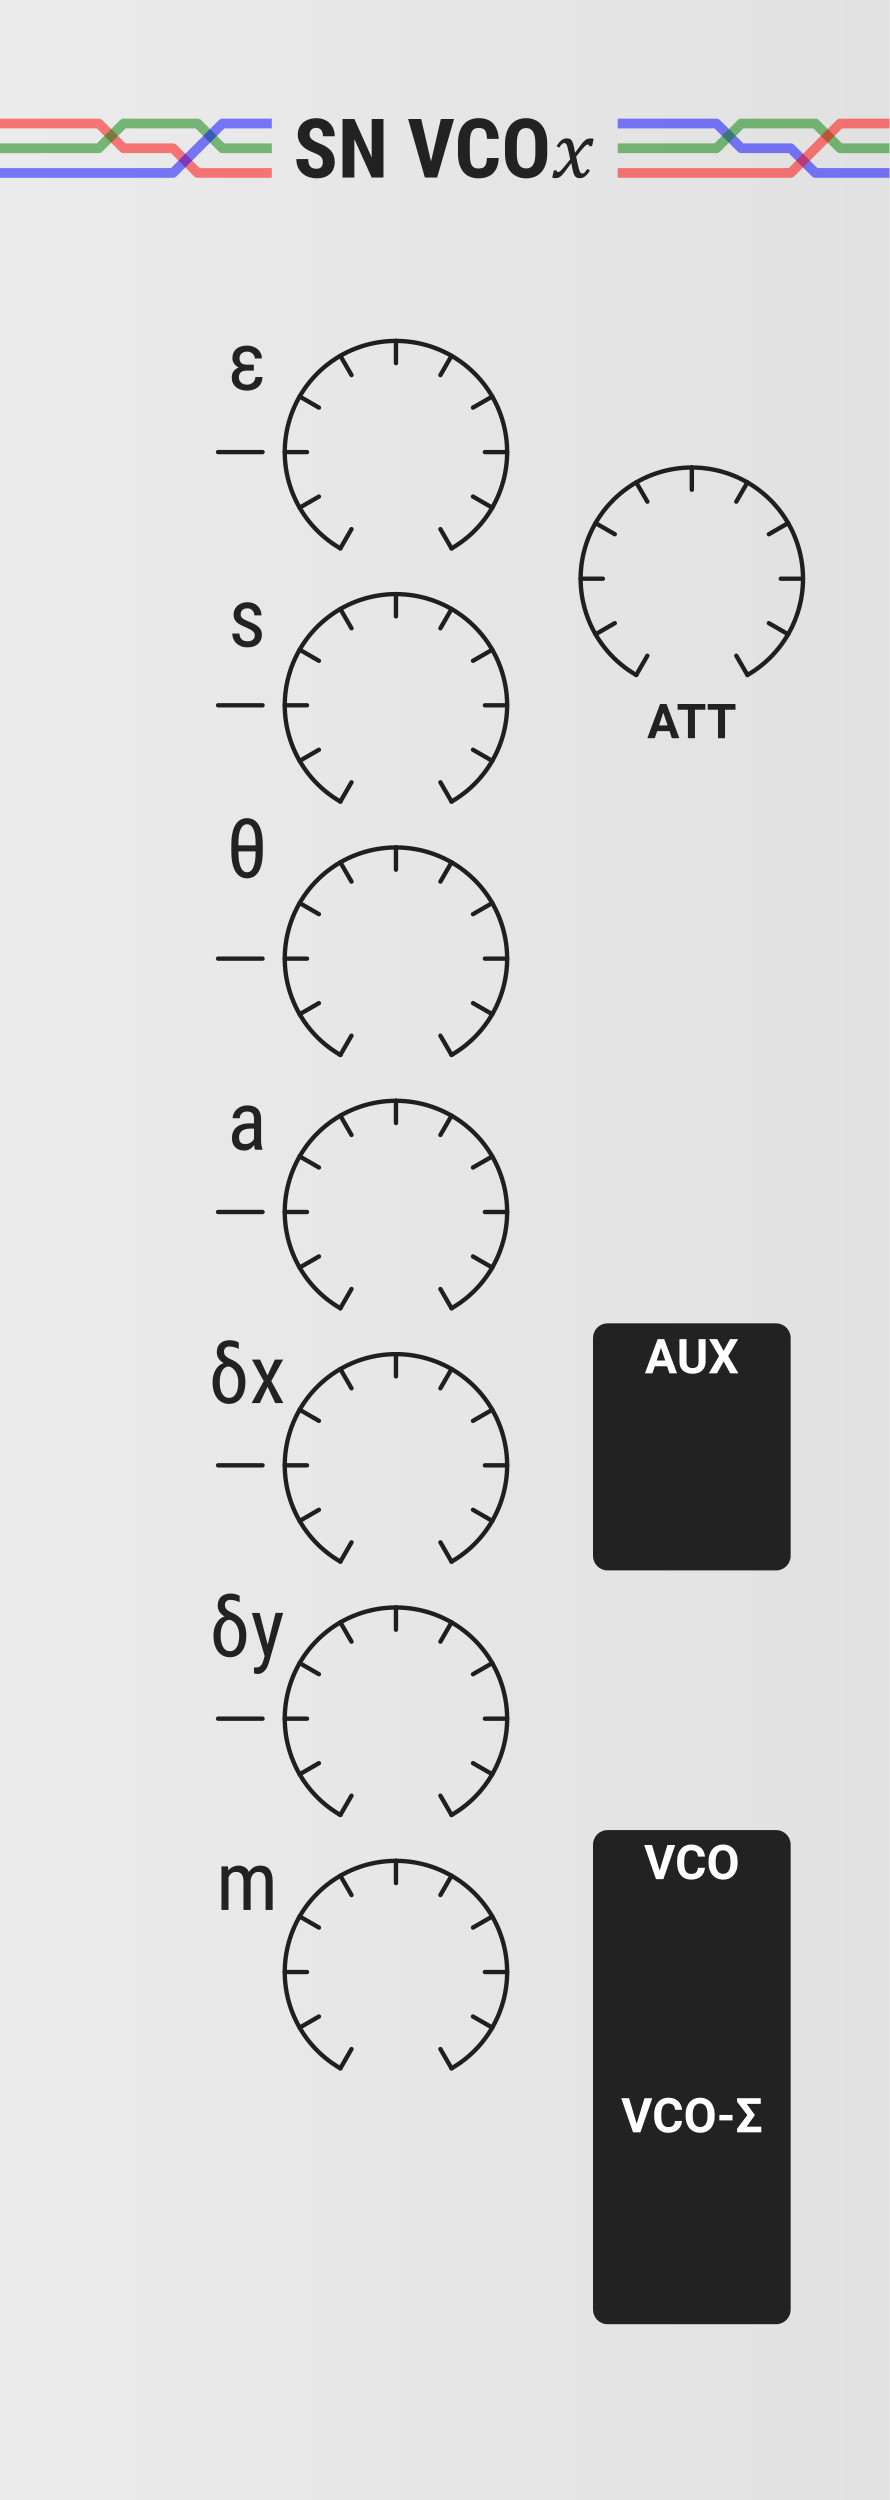
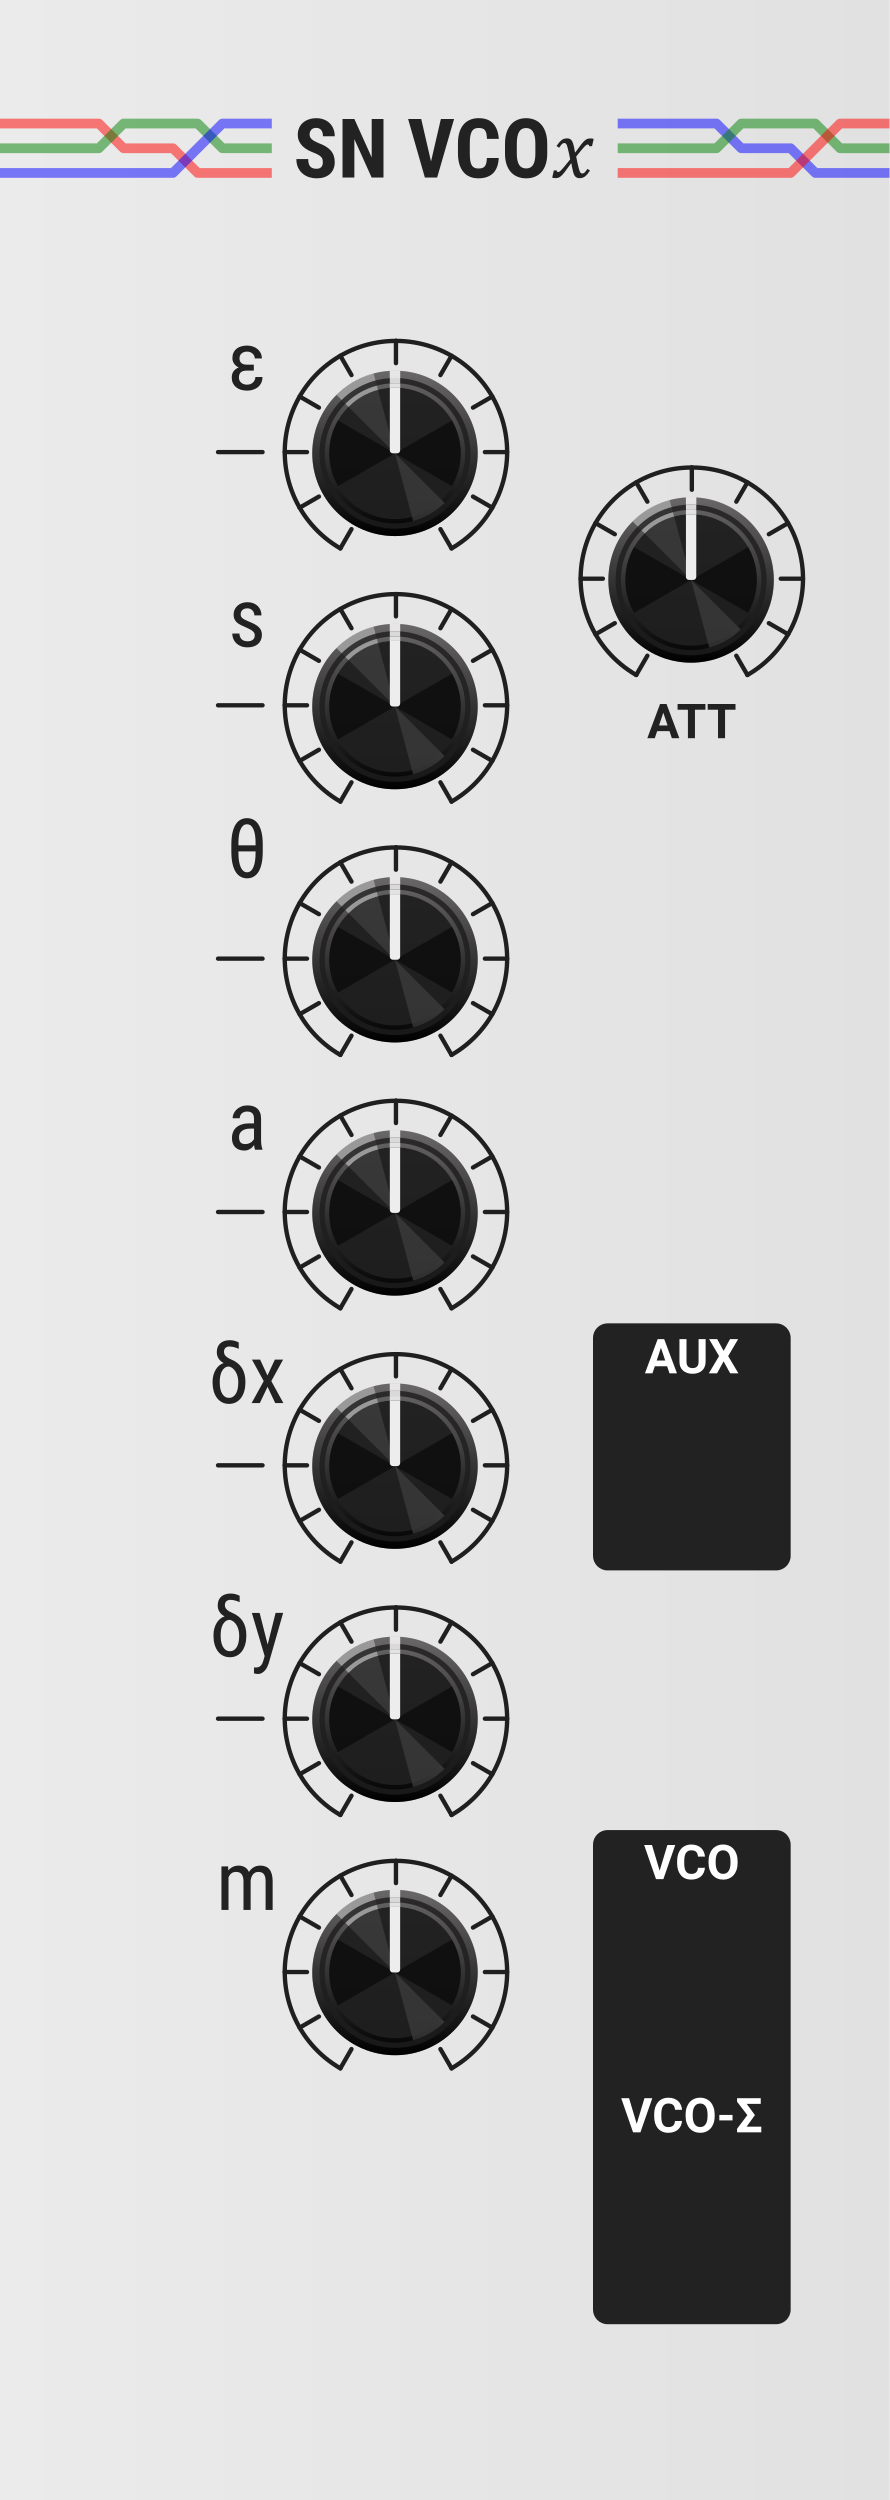
<svg xmlns="http://www.w3.org/2000/svg" version="1.1" width="45.72mm" height="128.5mm" viewBox="0 0 45.72 128.5">
  <defs>
    <linearGradient id="background">
      <stop offset="0%" stop-color="#ebebeb" />
      <stop offset="100%" stop-color="#e1e1e1" />
    </linearGradient>
-   </defs>
-   <g />
-   <g>
-     <rect x="0" y="0" width="45.72" height="128.5" fill="url(#background)" />
-   </g>
-   <g transform="translate(22.86,7.62)">
-     <path fill="#222222" stroke="none" d="m -6.268,0.715 q 0,-0.079 -0.014,-0.141 Q -6.297,0.513 -6.345,0.459 -6.39,0.403 -6.477,0.351 -6.562,0.3 -6.704,0.242 -6.874,0.178 -7.029,0.095 -7.182,0.012 -7.3,-0.099 q -0.116,-0.114 -0.186,-0.26 -0.068,-0.149 -0.068,-0.345 0,-0.188 0.07,-0.343 0.07,-0.157 0.196,-0.267 0.128,-0.11 0.302,-0.169 0.176,-0.062 0.387,-0.062 0.217,0 0.391,0.07 0.176,0.068 0.298,0.192 0.124,0.122 0.19,0.294 0.066,0.169 0.066,0.374 h -0.606 q 0,-0.095 -0.021,-0.174 -0.019,-0.081 -0.062,-0.136 -0.041,-0.058 -0.107,-0.089 -0.066,-0.033 -0.159,-0.033 -0.087,0 -0.151,0.027 -0.062,0.027 -0.103,0.074 -0.041,0.045 -0.062,0.11 -0.021,0.064 -0.021,0.136 0,0.074 0.031,0.134 0.033,0.06 0.091,0.112 0.06,0.052 0.143,0.097 0.085,0.045 0.186,0.089 0.211,0.076 0.368,0.169 0.157,0.093 0.263,0.211 0.105,0.118 0.157,0.267 0.052,0.147 0.052,0.333 0,0.198 -0.066,0.353 -0.064,0.155 -0.186,0.263 -0.12,0.105 -0.291,0.163 -0.172,0.056 -0.387,0.056 -0.194,0 -0.382,-0.058 -0.186,-0.06 -0.333,-0.182 -0.147,-0.122 -0.238,-0.308 -0.089,-0.186 -0.089,-0.442 h 0.61 q 0,0.136 0.027,0.232 0.027,0.095 0.081,0.155 0.056,0.058 0.136,0.085 0.081,0.025 0.188,0.025 0.087,0 0.147,-0.025 0.062,-0.027 0.099,-0.07 0.039,-0.045 0.056,-0.107 0.017,-0.062 0.017,-0.134 z M -3.149,1.505 H -3.757 L -4.646,-0.469 V 1.505 h -0.608 v -3.01 h 0.608 l 0.891,1.976 V -1.505 h 0.606 z M -0.706,0.678 -0.199,-1.505 H 0.479 L -0.39,1.505 H -1.022 L -1.884,-1.505 h 0.674 z M 2.775,0.502 Q 2.752,1.017 2.486,1.282 2.219,1.546 1.733,1.546 q -0.25,0 -0.446,-0.083 Q 1.09,1.381 0.956,1.217 0.822,1.054 0.749,0.814 0.679,0.573 0.679,0.258 v -0.513 q 0,-0.314 0.072,-0.556 0.074,-0.242 0.213,-0.405 0.138,-0.163 0.335,-0.246 0.196,-0.085 0.442,-0.085 0.492,0 0.746,0.275 0.256,0.275 0.291,0.79 H 2.169 Q 2.165,-0.643 2.14,-0.75 2.118,-0.86 2.068,-0.924 2.018,-0.988 1.938,-1.015 1.859,-1.042 1.741,-1.042 q -0.122,0 -0.209,0.041 -0.085,0.041 -0.138,0.134 -0.054,0.091 -0.081,0.242 -0.025,0.149 -0.025,0.366 v 0.517 q 0,0.211 0.021,0.36 0.021,0.149 0.072,0.244 0.052,0.093 0.136,0.136 0.085,0.043 0.215,0.043 0.112,0 0.19,-0.023 0.081,-0.025 0.132,-0.085 0.052,-0.06 0.079,-0.165 0.027,-0.105 0.033,-0.267 z m 2.493,-0.232 q 0,0.316 -0.079,0.556 Q 5.111,1.067 4.968,1.226 4.828,1.385 4.627,1.466 q -0.198,0.081 -0.44,0.081 -0.242,0 -0.442,-0.081 Q 3.544,1.385 3.399,1.226 3.257,1.067 3.176,0.827 3.097,0.587 3.097,0.271 V -0.229 q 0,-0.325 0.079,-0.571 0.079,-0.248 0.221,-0.413 0.143,-0.165 0.343,-0.248 0.201,-0.085 0.442,-0.085 0.242,0 0.44,0.085 0.201,0.083 0.343,0.248 0.145,0.165 0.223,0.413 0.079,0.246 0.079,0.571 z M 4.658,-0.234 q 0,-0.215 -0.031,-0.366 -0.031,-0.153 -0.091,-0.25 -0.06,-0.097 -0.149,-0.143 -0.089,-0.045 -0.205,-0.045 -0.118,0 -0.207,0.045 -0.089,0.045 -0.149,0.143 -0.06,0.097 -0.091,0.25 -0.031,0.151 -0.031,0.366 v 0.504 q 0,0.205 0.031,0.351 0.031,0.145 0.091,0.238 0.062,0.093 0.151,0.136 0.091,0.043 0.209,0.043 0.116,0 0.203,-0.043 0.089,-0.043 0.149,-0.136 0.06,-0.093 0.089,-0.238 Q 4.658,0.475 4.658,0.271 Z M 6.448,0.571 Q 6.417,0.407 6.384,0.256 6.351,0.105 6.316,-0.025 q -0.035,-0.13 -0.058,-0.169 -0.023,-0.041 -0.05,-0.056 -0.025,-0.017 -0.064,-0.017 -0.043,0 -0.079,0.021 -0.035,0.019 -0.076,0.068 -0.041,0.048 -0.11,0.151 L 5.745,-0.116 q 0.13,-0.196 0.25,-0.294 0.12,-0.097 0.283,-0.097 0.064,0 0.112,0.014 0.05,0.014 0.087,0.045 0.037,0.029 0.066,0.076 0.029,0.048 0.056,0.13 0.027,0.081 0.05,0.203 0.025,0.12 0.043,0.25 h 0.021 q 0.198,-0.279 0.3,-0.407 0.103,-0.13 0.174,-0.192 0.07,-0.064 0.134,-0.089 0.066,-0.027 0.174,-0.027 0.097,0 0.159,0.025 l -0.083,0.374 H 7.426 q -0.012,-0.087 -0.072,-0.087 -0.019,0 -0.039,0.006 -0.021,0.006 -0.052,0.027 -0.029,0.021 -0.087,0.081 -0.058,0.06 -0.13,0.147 -0.072,0.087 -0.149,0.182 L 6.756,0.428 q 0.037,0.198 0.07,0.343 0.033,0.145 0.058,0.242 0.027,0.095 0.045,0.151 0.021,0.056 0.043,0.085 0.023,0.027 0.045,0.039 0.025,0.01 0.056,0.01 0.056,0 0.107,-0.043 0.054,-0.043 0.153,-0.196 l 0.134,0.089 Q 7.325,1.362 7.207,1.451 q -0.116,0.087 -0.277,0.087 -0.089,0 -0.151,-0.033 Q 6.717,1.474 6.671,1.404 6.626,1.333 6.591,1.184 6.527,0.92 6.512,0.779 H 6.492 Q 6.272,1.087 6.165,1.222 6.06,1.356 5.989,1.42 q -0.068,0.064 -0.134,0.089 -0.064,0.027 -0.172,0.027 -0.097,0 -0.159,-0.025 L 5.607,1.137 h 0.145 q 0.012,0.087 0.072,0.087 0.029,0 0.06,-0.014 Q 5.917,1.193 5.977,1.135 6.037,1.075 6.142,0.949 6.248,0.823 6.448,0.571 Z" />
-   </g>
-   <g fill="none" stroke="#1f1f1f" stroke-linecap="round" stroke-linejoin="round" stroke-width="1">
-     <g transform="translate(20.352,23.238) scale(0.225,0.225)">
+     <g id="round-black-knob">
+       <g>
+         <linearGradient id="RBKbg1" gradientUnits="userSpaceOnUse" x1="14.174" y1="0" x2="14.174" y2="28.348">
+           <stop offset="0" style="stop-color:#B0ACAE" />
+           <stop offset="1" style="stop-color:#000000" />
+         </linearGradient>
+         <linearGradient id="RBKbg2" gradientUnits="userSpaceOnUse" x1="5.128" y1="-4117.382" x2="27.656" y2="-4117.382" gradientTransform="matrix(6.123234e-17 1 -1 6.123234e-17 -4103.208 -2.21801)">
+           <stop offset="0" style="stop-color:#232223" />
+           <stop offset="1" style="stop-color:#1F1E1F" />
+         </linearGradient>
+         <circle fill="url(#RBKbg1)" cx="14.174" cy="14.174" r="14.174" />
+         <path fill="#FFFFFF" d="M14.171,14.171L10.504,0.483C9.308,0.804,8.159,1.28,7.086,1.899 s-2.059,1.376-2.935,2.252L14.171,14.171z" />
+         <path opacity="0.25" fill="#FFFFFF" d="M14.174,14.174l3.116,11.618c1.016-0.272,1.993-0.676,2.904-1.202 c0.911-0.526,1.749-1.168,2.493-1.911L14.174,14.174z" />
+         <ellipse fill="url(#RBKbg2)" cx="14.174" cy="14.174" rx="11.285" ry="11.264" />
+         <path opacity="0.5" d="M14.172,14.174l9.766,5.638c0.99-1.714,1.511-3.659,1.511-5.638 s-0.521-3.924-1.511-5.638L14.172,14.174z" />
+         <path opacity="0.5" d="M14.172,14.174L4.406,8.535c-0.99,1.714-1.511,3.659-1.511,5.638 s0.521,3.924,1.511,5.638L14.172,14.174z" />
+         <path opacity="0.1" fill="#FFFFFF" d="M14.172,14.171l2.918,10.878c0.952-0.255,1.866-0.633,2.719-1.125 c0.853-0.492,1.638-1.094,2.335-1.79L14.172,14.171z" />
+         <path opacity="0.1" fill="#FFFFFF" d="M14.172,14.171L11.249,3.264c-0.953,0.255-1.869,0.635-2.723,1.128 s-1.641,1.097-2.339,1.794L14.172,14.171z" />
+       </g>
+       <g>
+         <path opacity="0.4" d="M15.06,0.045v1.265c-0.294-0.02-0.587-0.045-0.886-0.045 c-0.298,0-0.59,0.025-0.883,0.044V0.045C5.876,0.503-0,6.644-0,14.174 c0,7.828,6.346,14.174,14.174,14.174S28.348,22.002,28.348,14.174 C28.348,6.645,22.473,0.504,15.06,0.045z M14.174,2.167c0.299,0,0.593,0.023,0.886,0.045v0.743 c5.817,0.452,10.399,5.297,10.399,11.219c0,6.221-5.053,11.264-11.285,11.264  c-6.233,0-11.285-5.043-11.285-11.264c0-5.923,4.584-10.768,10.402-11.219V2.212 C13.583,2.191,13.876,2.167,14.174,2.167z" />
+         <path opacity="0.82" fill="#1E1D1E" d="M14.174,1.265 c-7.143,0-12.934,5.78-12.934,12.909s5.791,12.909,12.934,12.909c7.143,0,12.934-5.78,12.934-12.909 S21.317,1.265,14.174,1.265z M14.174,26.18c-6.644,0-12.03-5.376-12.03-12.007 S7.53,2.167,14.174,2.167c6.644,0,12.03,5.376,12.03,12.007S20.817,26.18,14.174,26.18z" />
+         <path fill="#EDEDED" d="M15.06,2.936h-1.769l0,10.72c0,0.286,0.232,0.518,0.518,0.518h0.733 c0.286,0,0.518-0.232,0.518-0.518L15.06,2.936z" />
+         <rect x="13.291" y="-0" opacity="0.71" fill="#FFFFFF" width="1.769" height="1.265" />
+         <rect x="13.291" y="1.265" fill="#D9D9D9" width="1.769" height="0.902" />
+         <rect x="13.291" y="2.167" opacity="0.71" fill="#FFFFFF" width="1.769" height="0.769" />
+       </g>
+     </g>
+     <g id="markings">
      <line x1="-10.160" y1="17.598" x2="-12.700" y2="21.997" />
      <line x1="-17.598" y1="10.160" x2="-21.997" y2="12.700" />
      <line x1="-20.32" y1="0.000" x2="-25.4" y2="0.000" />
      <line x1="-17.598" y1="-10.16" x2="-21.997" y2="-12.7" />
      <line x1="-10.16" y1="-17.598" x2="-12.7" y2="-21.997" />
      <line x1="0.000" y1="-20.32" x2="0.000" y2="-25.4" />
      <line x1="10.160" y1="-17.598" x2="12.7" y2="-21.997" />
      <line x1="17.598" y1="-10.160" x2="21.997" y2="-12.7" />
      <line x1="20.32" y1="0.000" x2="25.4" y2="0.000" />
      <line x1="17.598" y1="10.16" x2="21.997" y2="12.7" />
      <line x1="10.16" y1="17.598" x2="12.7" y2="21.997" />
      <g>
        <path d="M0.000,-25.4 a25.4,25.4,0,0,0,-12.7,47.397" />
        <path d="M0.000,-25.4 a25.4,25.4,0,0,1,12.7,47.397" />
        <circle cx="0.000" cy="0.000" r="25.4" opacity="0.5" stroke="none" />
      </g>
+     </g>
+   </defs>
+   <g />
+   <g>
+     <rect x="0" y="0" width="45.72" height="128.5" fill="url(#background)" />
+   </g>
+   <g transform="translate(22.86,7.62)">
+     <path fill="#222222" stroke="none" d="m -6.268,0.715 q 0,-0.079 -0.014,-0.141 Q -6.297,0.513 -6.345,0.459 -6.39,0.403 -6.477,0.351 -6.562,0.3 -6.704,0.242 -6.874,0.178 -7.029,0.095 -7.182,0.012 -7.3,-0.099 q -0.116,-0.114 -0.186,-0.26 -0.068,-0.149 -0.068,-0.345 0,-0.188 0.07,-0.343 0.07,-0.157 0.196,-0.267 0.128,-0.11 0.302,-0.169 0.176,-0.062 0.387,-0.062 0.217,0 0.391,0.07 0.176,0.068 0.298,0.192 0.124,0.122 0.19,0.294 0.066,0.169 0.066,0.374 h -0.606 q 0,-0.095 -0.021,-0.174 -0.019,-0.081 -0.062,-0.136 -0.041,-0.058 -0.107,-0.089 -0.066,-0.033 -0.159,-0.033 -0.087,0 -0.151,0.027 -0.062,0.027 -0.103,0.074 -0.041,0.045 -0.062,0.11 -0.021,0.064 -0.021,0.136 0,0.074 0.031,0.134 0.033,0.06 0.091,0.112 0.06,0.052 0.143,0.097 0.085,0.045 0.186,0.089 0.211,0.076 0.368,0.169 0.157,0.093 0.263,0.211 0.105,0.118 0.157,0.267 0.052,0.147 0.052,0.333 0,0.198 -0.066,0.353 -0.064,0.155 -0.186,0.263 -0.12,0.105 -0.291,0.163 -0.172,0.056 -0.387,0.056 -0.194,0 -0.382,-0.058 -0.186,-0.06 -0.333,-0.182 -0.147,-0.122 -0.238,-0.308 -0.089,-0.186 -0.089,-0.442 h 0.61 q 0,0.136 0.027,0.232 0.027,0.095 0.081,0.155 0.056,0.058 0.136,0.085 0.081,0.025 0.188,0.025 0.087,0 0.147,-0.025 0.062,-0.027 0.099,-0.07 0.039,-0.045 0.056,-0.107 0.017,-0.062 0.017,-0.134 z M -3.149,1.505 H -3.757 L -4.646,-0.469 V 1.505 h -0.608 v -3.01 h 0.608 l 0.891,1.976 V -1.505 h 0.606 z M -0.706,0.678 -0.199,-1.505 H 0.479 L -0.39,1.505 H -1.022 L -1.884,-1.505 h 0.674 z M 2.775,0.502 Q 2.752,1.017 2.486,1.282 2.219,1.546 1.733,1.546 q -0.25,0 -0.446,-0.083 Q 1.09,1.381 0.956,1.217 0.822,1.054 0.749,0.814 0.679,0.573 0.679,0.258 v -0.513 q 0,-0.314 0.072,-0.556 0.074,-0.242 0.213,-0.405 0.138,-0.163 0.335,-0.246 0.196,-0.085 0.442,-0.085 0.492,0 0.746,0.275 0.256,0.275 0.291,0.79 H 2.169 Q 2.165,-0.643 2.14,-0.75 2.118,-0.86 2.068,-0.924 2.018,-0.988 1.938,-1.015 1.859,-1.042 1.741,-1.042 q -0.122,0 -0.209,0.041 -0.085,0.041 -0.138,0.134 -0.054,0.091 -0.081,0.242 -0.025,0.149 -0.025,0.366 v 0.517 q 0,0.211 0.021,0.36 0.021,0.149 0.072,0.244 0.052,0.093 0.136,0.136 0.085,0.043 0.215,0.043 0.112,0 0.19,-0.023 0.081,-0.025 0.132,-0.085 0.052,-0.06 0.079,-0.165 0.027,-0.105 0.033,-0.267 z m 2.493,-0.232 q 0,0.316 -0.079,0.556 Q 5.111,1.067 4.968,1.226 4.828,1.385 4.627,1.466 q -0.198,0.081 -0.44,0.081 -0.242,0 -0.442,-0.081 Q 3.544,1.385 3.399,1.226 3.257,1.067 3.176,0.827 3.097,0.587 3.097,0.271 V -0.229 q 0,-0.325 0.079,-0.571 0.079,-0.248 0.221,-0.413 0.143,-0.165 0.343,-0.248 0.201,-0.085 0.442,-0.085 0.242,0 0.44,0.085 0.201,0.083 0.343,0.248 0.145,0.165 0.223,0.413 0.079,0.246 0.079,0.571 z M 4.658,-0.234 q 0,-0.215 -0.031,-0.366 -0.031,-0.153 -0.091,-0.25 -0.06,-0.097 -0.149,-0.143 -0.089,-0.045 -0.205,-0.045 -0.118,0 -0.207,0.045 -0.089,0.045 -0.149,0.143 -0.06,0.097 -0.091,0.25 -0.031,0.151 -0.031,0.366 v 0.504 q 0,0.205 0.031,0.351 0.031,0.145 0.091,0.238 0.062,0.093 0.151,0.136 0.091,0.043 0.209,0.043 0.116,0 0.203,-0.043 0.089,-0.043 0.149,-0.136 0.06,-0.093 0.089,-0.238 Q 4.658,0.475 4.658,0.271 Z M 6.448,0.571 Q 6.417,0.407 6.384,0.256 6.351,0.105 6.316,-0.025 q -0.035,-0.13 -0.058,-0.169 -0.023,-0.041 -0.05,-0.056 -0.025,-0.017 -0.064,-0.017 -0.043,0 -0.079,0.021 -0.035,0.019 -0.076,0.068 -0.041,0.048 -0.11,0.151 L 5.745,-0.116 q 0.13,-0.196 0.25,-0.294 0.12,-0.097 0.283,-0.097 0.064,0 0.112,0.014 0.05,0.014 0.087,0.045 0.037,0.029 0.066,0.076 0.029,0.048 0.056,0.13 0.027,0.081 0.05,0.203 0.025,0.12 0.043,0.25 h 0.021 q 0.198,-0.279 0.3,-0.407 0.103,-0.13 0.174,-0.192 0.07,-0.064 0.134,-0.089 0.066,-0.027 0.174,-0.027 0.097,0 0.159,0.025 l -0.083,0.374 H 7.426 q -0.012,-0.087 -0.072,-0.087 -0.019,0 -0.039,0.006 -0.021,0.006 -0.052,0.027 -0.029,0.021 -0.087,0.081 -0.058,0.06 -0.13,0.147 -0.072,0.087 -0.149,0.182 L 6.756,0.428 q 0.037,0.198 0.07,0.343 0.033,0.145 0.058,0.242 0.027,0.095 0.045,0.151 0.021,0.056 0.043,0.085 0.023,0.027 0.045,0.039 0.025,0.01 0.056,0.01 0.056,0 0.107,-0.043 0.054,-0.043 0.153,-0.196 l 0.134,0.089 Q 7.325,1.362 7.207,1.451 q -0.116,0.087 -0.277,0.087 -0.089,0 -0.151,-0.033 Q 6.717,1.474 6.671,1.404 6.626,1.333 6.591,1.184 6.527,0.92 6.512,0.779 H 6.492 Q 6.272,1.087 6.165,1.222 6.06,1.356 5.989,1.42 q -0.068,0.064 -0.134,0.089 -0.064,0.027 -0.172,0.027 -0.097,0 -0.159,-0.025 L 5.607,1.137 h 0.145 q 0.012,0.087 0.072,0.087 0.029,0 0.06,-0.014 Q 5.917,1.193 5.977,1.135 6.037,1.075 6.142,0.949 6.248,0.823 6.448,0.571 Z" />
+   </g>
+   <g fill="none" stroke="#1f1f1f" stroke-linecap="round" stroke-linejoin="round" stroke-width="1">
+     <g transform="translate(20.352,23.238) scale(0.225,0.225)">
+       <use href="#markings" />
      <line x1="-30.48" y1="0.000" x2="-40.64" y2="0.000" />
    </g>
    <g transform="translate(20.352,36.252) scale(0.225,0.225)">
-       <line x1="-10.160" y1="17.598" x2="-12.700" y2="21.997" />
-       <line x1="-17.598" y1="10.160" x2="-21.997" y2="12.700" />
-       <line x1="-20.32" y1="0.000" x2="-25.4" y2="0.000" />
-       <line x1="-17.598" y1="-10.16" x2="-21.997" y2="-12.7" />
-       <line x1="-10.16" y1="-17.598" x2="-12.7" y2="-21.997" />
-       <line x1="0.000" y1="-20.32" x2="0.000" y2="-25.4" />
-       <line x1="10.160" y1="-17.598" x2="12.7" y2="-21.997" />
-       <line x1="17.598" y1="-10.160" x2="21.997" y2="-12.7" />
-       <line x1="20.32" y1="0.000" x2="25.4" y2="0.000" />
-       <line x1="17.598" y1="10.16" x2="21.997" y2="12.7" />
-       <line x1="10.16" y1="17.598" x2="12.7" y2="21.997" />
-       <g>
-         <path d="M0.000,-25.4 a25.4,25.4,0,0,0,-12.7,47.397" />
-         <path d="M0.000,-25.4 a25.4,25.4,0,0,1,12.7,47.397" />
-         <circle cx="0.000" cy="0.000" r="25.4" opacity="0.5" stroke="none" />
-       </g>
+       <use href="#markings" />
      <line x1="-30.48" y1="0.000" x2="-40.64" y2="0.000" />
    </g>
    <g transform="translate(20.352,49.274) scale(0.225,0.225)">
-       <line x1="-10.160" y1="17.598" x2="-12.700" y2="21.997" />
-       <line x1="-17.598" y1="10.160" x2="-21.997" y2="12.700" />
-       <line x1="-20.32" y1="0.000" x2="-25.4" y2="0.000" />
-       <line x1="-17.598" y1="-10.16" x2="-21.997" y2="-12.7" />
-       <line x1="-10.16" y1="-17.598" x2="-12.7" y2="-21.997" />
-       <line x1="0.000" y1="-20.32" x2="0.000" y2="-25.4" />
-       <line x1="10.160" y1="-17.598" x2="12.7" y2="-21.997" />
-       <line x1="17.598" y1="-10.160" x2="21.997" y2="-12.7" />
-       <line x1="20.32" y1="0.000" x2="25.4" y2="0.000" />
-       <line x1="17.598" y1="10.16" x2="21.997" y2="12.7" />
-       <line x1="10.16" y1="17.598" x2="12.7" y2="21.997" />
-       <g>
-         <path d="M0.000,-25.4 a25.4,25.4,0,0,0,-12.7,47.397" />
-         <path d="M0.000,-25.4 a25.4,25.4,0,0,1,12.7,47.397" />
-         <circle cx="0.000" cy="0.000" r="25.4" opacity="0.5" stroke="none" />
-       </g>
+       <use href="#markings" />
      <line x1="-30.48" y1="0.000" x2="-40.64" y2="0.000" />
    </g>
    <g transform="translate(20.352,62.296) scale(0.225,0.225)">
-       <line x1="-10.160" y1="17.598" x2="-12.700" y2="21.997" />
-       <line x1="-17.598" y1="10.160" x2="-21.997" y2="12.700" />
-       <line x1="-20.32" y1="0.000" x2="-25.4" y2="0.000" />
-       <line x1="-17.598" y1="-10.16" x2="-21.997" y2="-12.7" />
-       <line x1="-10.16" y1="-17.598" x2="-12.7" y2="-21.997" />
-       <line x1="0.000" y1="-20.32" x2="0.000" y2="-25.4" />
-       <line x1="10.160" y1="-17.598" x2="12.7" y2="-21.997" />
-       <line x1="17.598" y1="-10.160" x2="21.997" y2="-12.7" />
-       <line x1="20.32" y1="0.000" x2="25.4" y2="0.000" />
-       <line x1="17.598" y1="10.16" x2="21.997" y2="12.7" />
-       <line x1="10.16" y1="17.598" x2="12.7" y2="21.997" />
-       <g>
-         <path d="M0.000,-25.4 a25.4,25.4,0,0,0,-12.7,47.397" />
-         <path d="M0.000,-25.4 a25.4,25.4,0,0,1,12.7,47.397" />
-         <circle cx="0.000" cy="0.000" r="25.4" opacity="0.5" stroke="none" />
-       </g>
+       <use href="#markings" />
      <line x1="-30.48" y1="0.000" x2="-40.64" y2="0.000" />
    </g>
    <g transform="translate(20.352,75.318) scale(0.225,0.225)">
-       <line x1="-10.160" y1="17.598" x2="-12.700" y2="21.997" />
-       <line x1="-17.598" y1="10.160" x2="-21.997" y2="12.700" />
-       <line x1="-20.32" y1="0.000" x2="-25.4" y2="0.000" />
-       <line x1="-17.598" y1="-10.16" x2="-21.997" y2="-12.7" />
-       <line x1="-10.16" y1="-17.598" x2="-12.7" y2="-21.997" />
-       <line x1="0.000" y1="-20.32" x2="0.000" y2="-25.4" />
-       <line x1="10.160" y1="-17.598" x2="12.7" y2="-21.997" />
-       <line x1="17.598" y1="-10.160" x2="21.997" y2="-12.7" />
-       <line x1="20.32" y1="0.000" x2="25.4" y2="0.000" />
-       <line x1="17.598" y1="10.16" x2="21.997" y2="12.7" />
-       <line x1="10.16" y1="17.598" x2="12.7" y2="21.997" />
-       <g>
-         <path d="M0.000,-25.4 a25.4,25.4,0,0,0,-12.7,47.397" />
-         <path d="M0.000,-25.4 a25.4,25.4,0,0,1,12.7,47.397" />
-         <circle cx="0.000" cy="0.000" r="25.4" opacity="0.5" stroke="none" />
-       </g>
+       <use href="#markings" />
      <line x1="-30.48" y1="0.000" x2="-40.64" y2="0.000" />
    </g>
    <g transform="translate(20.352,88.34) scale(0.225,0.225)">
-       <line x1="-10.160" y1="17.598" x2="-12.700" y2="21.997" />
-       <line x1="-17.598" y1="10.160" x2="-21.997" y2="12.700" />
-       <line x1="-20.32" y1="0.000" x2="-25.4" y2="0.000" />
-       <line x1="-17.598" y1="-10.16" x2="-21.997" y2="-12.7" />
-       <line x1="-10.16" y1="-17.598" x2="-12.7" y2="-21.997" />
-       <line x1="0.000" y1="-20.32" x2="0.000" y2="-25.4" />
-       <line x1="10.160" y1="-17.598" x2="12.7" y2="-21.997" />
-       <line x1="17.598" y1="-10.160" x2="21.997" y2="-12.7" />
-       <line x1="20.32" y1="0.000" x2="25.4" y2="0.000" />
-       <line x1="17.598" y1="10.16" x2="21.997" y2="12.7" />
-       <line x1="10.16" y1="17.598" x2="12.7" y2="21.997" />
-       <g>
-         <path d="M0.000,-25.4 a25.4,25.4,0,0,0,-12.7,47.397" />
-         <path d="M0.000,-25.4 a25.4,25.4,0,0,1,12.7,47.397" />
-         <circle cx="0.000" cy="0.000" r="25.4" opacity="0.5" stroke="none" />
-       </g>
+       <use href="#markings" />
      <line x1="-30.48" y1="0.000" x2="-40.64" y2="0.000" />
    </g>
    <g transform="translate(20.352,101.363) scale(0.225,0.225)">
-       <line x1="-10.160" y1="17.598" x2="-12.700" y2="21.997" />
-       <line x1="-17.598" y1="10.160" x2="-21.997" y2="12.700" />
-       <line x1="-20.32" y1="0.000" x2="-25.4" y2="0.000" />
-       <line x1="-17.598" y1="-10.16" x2="-21.997" y2="-12.7" />
-       <line x1="-10.16" y1="-17.598" x2="-12.7" y2="-21.997" />
-       <line x1="0.000" y1="-20.32" x2="0.000" y2="-25.4" />
-       <line x1="10.160" y1="-17.598" x2="12.7" y2="-21.997" />
-       <line x1="17.598" y1="-10.160" x2="21.997" y2="-12.7" />
-       <line x1="20.32" y1="0.000" x2="25.4" y2="0.000" />
-       <line x1="17.598" y1="10.16" x2="21.997" y2="12.7" />
-       <line x1="10.16" y1="17.598" x2="12.7" y2="21.997" />
-       <g>
-         <path d="M0.000,-25.4 a25.4,25.4,0,0,0,-12.7,47.397" />
-         <path d="M0.000,-25.4 a25.4,25.4,0,0,1,12.7,47.397" />
-         <circle cx="0.000" cy="0.000" r="25.4" opacity="0.5" stroke="none" />
-       </g>
+       <use href="#markings" />
    </g>
    <g transform="translate(35.56,29.745) scale(0.225,0.225)">
      <line x1="-10.160" y1="17.598" x2="-12.700" y2="21.997" />
      <line x1="-17.598" y1="10.160" x2="-21.997" y2="12.700" />
      <line x1="-20.32" y1="0.000" x2="-25.4" y2="0.000" />
      <line x1="-17.598" y1="-10.16" x2="-21.997" y2="-12.7" />
      <line x1="-10.16" y1="-17.598" x2="-12.7" y2="-21.997" />
      <line x1="0.000" y1="-20.32" x2="0.000" y2="-25.4" />
      <line x1="10.160" y1="-17.598" x2="12.7" y2="-21.997" />
      <line x1="17.598" y1="-10.160" x2="21.997" y2="-12.7" />
      <line x1="20.32" y1="0.000" x2="25.4" y2="0.000" />
      <line x1="17.598" y1="10.16" x2="21.997" y2="12.7" />
      <line x1="10.16" y1="17.598" x2="12.7" y2="21.997" />
      <g>
        <path d="M0.000,-25.4 a25.4,25.4,0,0,0,-12.7,47.397" />
        <path d="M0.000,-25.4 a25.4,25.4,0,0,1,12.7,47.397" />
        <circle cx="0.000" cy="0.000" r="25.4" opacity="0.5" stroke="none" />
      </g>
    </g>
  </g>
  <g fill="#222222" />
  <g>
    <g fill="#222222">
      <g transform="translate(35.56,88.34)">
        <rect x="-5.08" y="-20.32" width="10.16" height="12.7" rx="0.75" />
      </g>
      <g transform="translate(35.56,114.385)">
        <rect x="-5.08" y="-20.32" width="10.16" height="25.4" rx="0.75" />
      </g>
    </g>
    <g fill="#ffffff">
      <g transform="translate(12.7,48.52)">
        <path d="M 21.59,21.706 H 20.956 L 20.835,22.068 H 20.451 L 21.104,20.312 h 0.335 l 0.657,1.756 H 21.712 Z M 21.054,21.413 h 0.439 l -0.221,-0.657 z m 2.515,-1.101 v 1.159 q 0,0.152 -0.051,0.269 -0.051,0.116 -0.14,0.194 -0.089,0.078 -0.213,0.118 -0.123,0.04 -0.269,0.04 -0.147,0 -0.271,-0.04 -0.123,-0.04 -0.212,-0.118 -0.089,-0.078 -0.14,-0.194 -0.049,-0.117 -0.049,-0.269 V 20.312 h 0.362 v 1.159 q 0,0.172 0.082,0.252 0.083,0.078 0.229,0.078 0.147,0 0.228,-0.078 0.082,-0.08 0.082,-0.252 V 20.312 Z m 0.925,0.605 0.329,-0.605 h 0.416 l -0.511,0.871 0.525,0.885 h -0.421 l -0.338,-0.615 -0.338,0.615 H 23.735 l 0.525,-0.885 -0.511,-0.871 h 0.416 z" />
      </g>
      <g transform="translate(12.7,74.52)">
        <path d="m 21.206,21.633 0.398,-1.32 h 0.403 l -0.611,1.756 h -0.377 l -0.609,-1.756 h 0.402 z m 2.328,-0.15 q -0.01,0.134 -0.06,0.246 -0.051,0.112 -0.14,0.193 -0.089,0.08 -0.217,0.125 -0.127,0.045 -0.289,0.045 -0.169,0 -0.304,-0.058 -0.134,-0.059 -0.228,-0.169 -0.093,-0.11 -0.143,-0.265 -0.049,-0.157 -0.049,-0.351 V 21.134 q 0,-0.194 0.052,-0.351 0.052,-0.157 0.146,-0.266 0.095,-0.11 0.23,-0.169 0.135,-0.059 0.301,-0.059 0.164,0 0.289,0.047 0.127,0.046 0.215,0.129 0.088,0.082 0.137,0.197 0.049,0.113 0.063,0.247 H 23.175 q -0.006,-0.078 -0.028,-0.139 -0.021,-0.06 -0.06,-0.101 -0.04,-0.041 -0.102,-0.061 -0.063,-0.022 -0.152,-0.022 -0.183,0 -0.274,0.134 -0.089,0.133 -0.089,0.412 v 0.118 q 0,0.136 0.019,0.239 0.021,0.102 0.063,0.171 0.043,0.069 0.111,0.104 0.069,0.034 0.165,0.034 0.086,0 0.147,-0.019 0.063,-0.019 0.104,-0.058 0.042,-0.04 0.065,-0.099 0.023,-0.059 0.029,-0.137 z m 1.68,-0.253 q 0,0.201 -0.054,0.362 -0.054,0.159 -0.153,0.27 -0.098,0.111 -0.235,0.171 -0.137,0.059 -0.303,0.059 -0.165,0 -0.303,-0.059 -0.137,-0.06 -0.238,-0.171 -0.099,-0.111 -0.154,-0.27 -0.055,-0.16 -0.055,-0.362 v -0.077 q 0,-0.2 0.054,-0.361 0.055,-0.16 0.154,-0.273 0.099,-0.112 0.236,-0.171 0.137,-0.06 0.303,-0.06 0.165,0 0.303,0.06 0.137,0.059 0.236,0.171 0.099,0.112 0.153,0.273 0.055,0.16 0.055,0.361 z m -0.367,-0.08 q 0,-0.276 -0.099,-0.42 -0.099,-0.143 -0.282,-0.143 -0.183,0 -0.282,0.143 -0.099,0.143 -0.099,0.42 v 0.08 q 0,0.137 0.025,0.244 0.027,0.105 0.075,0.177 0.049,0.071 0.121,0.109 0.071,0.036 0.163,0.036 0.183,0 0.281,-0.145 0.098,-0.145 0.098,-0.421 z" />
      </g>
      <g transform="translate(12.7,87.534)">
        <path d="m 20.027,21.633 0.398,-1.32 h 0.403 l -0.611,1.756 h -0.377 l -0.609,-1.756 h 0.402 z m 2.328,-0.15 q -0.01,0.134 -0.06,0.246 -0.051,0.112 -0.14,0.193 -0.089,0.08 -0.217,0.125 -0.127,0.045 -0.289,0.045 -0.169,0 -0.304,-0.058 -0.134,-0.059 -0.228,-0.169 -0.093,-0.11 -0.143,-0.265 -0.049,-0.157 -0.049,-0.351 V 21.134 q 0,-0.194 0.052,-0.351 0.052,-0.157 0.146,-0.266 0.095,-0.11 0.23,-0.169 0.135,-0.059 0.301,-0.059 0.164,0 0.289,0.047 0.127,0.046 0.215,0.129 0.088,0.082 0.137,0.197 0.049,0.113 0.063,0.247 h -0.362 q -0.006,-0.078 -0.028,-0.139 -0.021,-0.06 -0.06,-0.101 -0.04,-0.041 -0.102,-0.061 -0.063,-0.022 -0.152,-0.022 -0.183,0 -0.274,0.134 -0.089,0.133 -0.089,0.412 v 0.118 q 0,0.136 0.019,0.239 0.021,0.102 0.063,0.171 0.043,0.069 0.111,0.104 0.069,0.034 0.165,0.034 0.086,0 0.147,-0.019 0.063,-0.019 0.104,-0.058 0.042,-0.04 0.065,-0.099 0.023,-0.059 0.029,-0.137 z m 1.68,-0.253 q 0,0.201 -0.054,0.362 -0.054,0.159 -0.153,0.27 -0.098,0.111 -0.235,0.171 -0.137,0.059 -0.303,0.059 -0.165,0 -0.303,-0.059 -0.137,-0.06 -0.238,-0.171 -0.099,-0.111 -0.154,-0.27 -0.055,-0.16 -0.055,-0.362 v -0.077 q 0,-0.2 0.054,-0.361 0.055,-0.16 0.154,-0.273 0.099,-0.112 0.236,-0.171 0.137,-0.06 0.303,-0.06 0.165,0 0.303,0.06 0.137,0.059 0.236,0.171 0.099,0.112 0.153,0.273 0.055,0.16 0.055,0.361 z m -0.367,-0.08 q 0,-0.276 -0.099,-0.42 -0.099,-0.143 -0.282,-0.143 -0.183,0 -0.282,0.143 -0.099,0.143 -0.099,0.42 v 0.08 q 0,0.137 0.025,0.244 0.027,0.105 0.075,0.177 0.049,0.071 0.121,0.109 0.071,0.036 0.163,0.036 0.183,0 0.281,-0.145 0.098,-0.145 0.098,-0.421 z m 1.284,0.306 h -0.679 v -0.281 h 0.679 z m 1.145,-0.265 -0.422,0.586 h 0.755 v 0.291 H 25.185 v -0.182 l 0.529,-0.704 -0.529,-0.687 v -0.182 h 1.217 v 0.293 h -0.72 l 0.416,0.568 z" />
      </g>
    </g>
  </g>
  <g fill="#222222" stroke="none">
    <g transform="translate(-10.16,19.05)">
      <path d="m 22.837,0 q -0.198,0 -0.298,0.087 -0.099,0.085 -0.099,0.273 0,0.072 0.027,0.138 0.029,0.066 0.083,0.116 0.054,0.05 0.132,0.079 0.079,0.029 0.18,0.029 0.095,0 0.174,-0.033 0.079,-0.033 0.134,-0.087 0.056,-0.054 0.085,-0.124 0.031,-0.072 0.031,-0.151 h 0.364 q 0,0.184 -0.068,0.316 -0.068,0.132 -0.18,0.219 -0.112,0.085 -0.254,0.126 -0.141,0.041 -0.285,0.041 -0.172,0 -0.318,-0.045 -0.145,-0.045 -0.25,-0.13 -0.105,-0.087 -0.165,-0.211 -0.058,-0.124 -0.058,-0.283 0,-0.194 0.091,-0.325 0.093,-0.13 0.267,-0.196 -0.153,-0.074 -0.24,-0.201 -0.085,-0.126 -0.085,-0.277 0,-0.157 0.054,-0.279 0.054,-0.122 0.153,-0.203 0.099,-0.083 0.24,-0.124 0.141,-0.043 0.312,-0.043 0.155,0 0.291,0.048 0.138,0.045 0.242,0.132 0.103,0.085 0.163,0.209 0.06,0.122 0.06,0.275 h -0.364 q 0,-0.074 -0.031,-0.138 -0.029,-0.064 -0.083,-0.112 -0.052,-0.05 -0.124,-0.076 -0.072,-0.027 -0.155,-0.027 -0.101,0 -0.176,0.029 -0.074,0.029 -0.122,0.076 -0.048,0.048 -0.072,0.11 -0.023,0.06 -0.023,0.126 0,0.072 0.021,0.134 0.021,0.06 0.064,0.103 0.045,0.043 0.114,0.068 0.07,0.025 0.169,0.025 h 0.368 v 0.306 z" />
    </g>
    <g transform="translate(-10.16,32.244)">
      <path d="m 23.256,0.415 q 0,-0.062 -0.023,-0.112 -0.023,-0.052 -0.074,-0.097 -0.052,-0.048 -0.134,-0.093 -0.081,-0.045 -0.201,-0.099 -0.155,-0.064 -0.279,-0.126 -0.122,-0.062 -0.207,-0.136 -0.083,-0.076 -0.128,-0.174 -0.043,-0.099 -0.043,-0.234 0,-0.132 0.05,-0.248 0.052,-0.116 0.145,-0.201 0.093,-0.087 0.223,-0.136 0.13,-0.05 0.291,-0.05 0.169,0 0.304,0.052 0.134,0.052 0.227,0.145 0.093,0.091 0.143,0.215 0.05,0.124 0.05,0.267 h -0.364 q 0,-0.068 -0.025,-0.132 -0.023,-0.066 -0.07,-0.118 -0.045,-0.052 -0.112,-0.083 -0.066,-0.031 -0.153,-0.031 -0.093,0 -0.159,0.027 -0.064,0.025 -0.105,0.068 -0.041,0.041 -0.062,0.097 -0.019,0.056 -0.019,0.116 0,0.062 0.017,0.107 0.019,0.043 0.062,0.083 0.043,0.039 0.118,0.079 0.076,0.039 0.194,0.091 0.169,0.066 0.3,0.134 0.132,0.066 0.221,0.147 0.089,0.079 0.134,0.18 0.045,0.101 0.045,0.236 0,0.147 -0.054,0.267 -0.052,0.118 -0.149,0.203 -0.097,0.083 -0.234,0.128 -0.136,0.043 -0.302,0.043 -0.19,0 -0.337,-0.058 -0.147,-0.06 -0.246,-0.157 -0.099,-0.099 -0.151,-0.227 -0.05,-0.128 -0.05,-0.267 h 0.368 q 0.004,0.118 0.043,0.194 0.039,0.076 0.097,0.122 0.06,0.045 0.132,0.064 0.072,0.017 0.143,0.017 0.182,0 0.277,-0.081 0.095,-0.083 0.095,-0.221 z" />
    </g>
    <g transform="translate(-10.16,23.037)">
      <path d="m 23.665,20.745 q 0,0.349 -0.058,0.606 -0.056,0.256 -0.161,0.426 -0.105,0.167 -0.254,0.25 -0.149,0.083 -0.333,0.083 -0.182,0 -0.331,-0.083 -0.149,-0.083 -0.256,-0.25 -0.105,-0.169 -0.163,-0.426 -0.058,-0.256 -0.058,-0.606 V 20.363 q 0,-0.347 0.058,-0.602 0.058,-0.254 0.163,-0.42 0.105,-0.165 0.254,-0.244 0.149,-0.081 0.331,-0.081 0.184,0 0.333,0.081 0.149,0.079 0.254,0.244 0.105,0.165 0.163,0.42 0.058,0.254 0.058,0.602 z m -1.249,-0.333 h 0.881 v -0.114 q 0,-0.469 -0.114,-0.717 -0.112,-0.25 -0.327,-0.25 -0.213,0 -0.327,0.25 -0.114,0.248 -0.114,0.717 z m 0.881,0.314 h -0.881 v 0.081 q 0,0.234 0.029,0.418 0.031,0.182 0.087,0.31 0.056,0.128 0.138,0.196 0.083,0.066 0.188,0.066 0.107,0 0.19,-0.066 0.083,-0.068 0.136,-0.196 0.056,-0.128 0.083,-0.31 0.029,-0.184 0.029,-0.418 z" />
    </g>
    <g transform="translate(-10.16,58.108)">
      <path d="m 23.27,0.988 q -0.019,-0.041 -0.031,-0.105 -0.01,-0.066 -0.017,-0.138 -0.039,0.058 -0.091,0.11 -0.05,0.052 -0.114,0.091 -0.062,0.039 -0.136,0.062 -0.072,0.023 -0.155,0.023 -0.147,0 -0.267,-0.041 -0.118,-0.041 -0.203,-0.124 -0.085,-0.083 -0.13,-0.203 -0.045,-0.122 -0.045,-0.283 0,-0.161 0.056,-0.298 0.056,-0.136 0.165,-0.236 0.11,-0.099 0.275,-0.155 0.165,-0.058 0.384,-0.058 h 0.254 v -0.238 q 0,-0.201 -0.089,-0.285 -0.089,-0.085 -0.271,-0.085 -0.089,0 -0.159,0.029 -0.068,0.027 -0.116,0.074 -0.048,0.048 -0.072,0.112 -0.025,0.062 -0.025,0.132 h -0.366 q 0,-0.12 0.052,-0.238 0.054,-0.12 0.151,-0.213 0.099,-0.095 0.24,-0.153 0.141,-0.058 0.314,-0.058 0.155,0 0.283,0.037 0.13,0.037 0.223,0.12 0.095,0.083 0.147,0.213 0.052,0.13 0.052,0.318 v 1.102 q 0,0.056 0.004,0.118 0.004,0.062 0.012,0.122 0.01,0.06 0.023,0.116 0.014,0.054 0.031,0.099 v 0.033 z m -0.488,-0.291 q 0.076,0 0.145,-0.023 0.068,-0.023 0.124,-0.058 0.056,-0.037 0.097,-0.083 0.043,-0.048 0.068,-0.097 v -0.533 h -0.192 q -0.132,0 -0.24,0.029 -0.105,0.029 -0.182,0.085 -0.074,0.054 -0.116,0.134 -0.039,0.081 -0.039,0.184 0,0.101 0.021,0.172 0.021,0.068 0.062,0.112 0.041,0.041 0.103,0.06 0.064,0.019 0.149,0.019 z" />
    </g>
    <g transform="translate(-10.16,71.13)">
      <path d="m 21.304,-1.635 q 0,-0.141 0.043,-0.252 0.045,-0.114 0.13,-0.192 0.087,-0.081 0.209,-0.122 0.124,-0.043 0.281,-0.043 0.136,0 0.24,0.029 0.105,0.027 0.223,0.085 l 0.002,0.331 q -0.035,-0.019 -0.089,-0.039 -0.054,-0.023 -0.118,-0.039 -0.062,-0.019 -0.13,-0.031 -0.068,-0.012 -0.136,-0.012 -0.136,0 -0.213,0.074 -0.074,0.074 -0.074,0.203 0,0.043 0.014,0.091 0.014,0.048 0.054,0.097 0.041,0.05 0.114,0.101 0.072,0.05 0.188,0.099 0.372,0.153 0.552,0.44 0.18,0.287 0.18,0.709 v 0.043 q 0,0.234 -0.058,0.434 -0.056,0.201 -0.163,0.347 -0.107,0.147 -0.265,0.229 -0.155,0.083 -0.356,0.083 -0.203,0 -0.36,-0.083 -0.157,-0.083 -0.265,-0.229 -0.107,-0.147 -0.165,-0.347 -0.056,-0.201 -0.056,-0.434 v -0.043 q 0,-0.184 0.043,-0.343 0.045,-0.161 0.122,-0.287 0.076,-0.126 0.18,-0.211 0.103,-0.085 0.219,-0.118 l -0.002,-0.01 q -0.159,-0.081 -0.252,-0.225 -0.093,-0.145 -0.093,-0.333 z m 0.151,1.571 q 0,0.159 0.027,0.302 0.029,0.143 0.087,0.25 0.058,0.105 0.147,0.169 0.091,0.062 0.217,0.062 0.124,0 0.213,-0.062 0.091,-0.064 0.149,-0.169 0.058,-0.107 0.085,-0.25 0.027,-0.143 0.027,-0.302 v -0.043 q 0,-0.132 -0.033,-0.26 -0.031,-0.13 -0.093,-0.238 -0.06,-0.107 -0.149,-0.184 -0.089,-0.076 -0.201,-0.103 -0.124,0 -0.213,0.064 -0.089,0.064 -0.149,0.172 -0.058,0.107 -0.087,0.25 -0.027,0.143 -0.027,0.3 z m 2.452,-0.368 0.382,-0.816 h 0.424 l -0.608,1.106 0.622,1.131 h -0.42 l -0.395,-0.837 -0.397,0.837 h -0.422 l 0.622,-1.131 -0.606,-1.106 h 0.42 z" />
    </g>
    <g transform="translate(-10.16,84.152)">
      <path d="m 21.351,-1.635 q 0,-0.141 0.043,-0.252 0.045,-0.114 0.13,-0.192 0.087,-0.081 0.209,-0.122 0.124,-0.043 0.281,-0.043 0.136,0 0.24,0.029 0.105,0.027 0.223,0.085 l 0.002,0.331 q -0.035,-0.019 -0.089,-0.039 -0.054,-0.023 -0.118,-0.039 -0.062,-0.019 -0.13,-0.031 -0.068,-0.012 -0.136,-0.012 -0.136,0 -0.213,0.074 -0.074,0.074 -0.074,0.203 0,0.043 0.014,0.091 0.014,0.048 0.054,0.097 0.041,0.05 0.114,0.101 0.072,0.05 0.188,0.099 0.372,0.153 0.552,0.44 0.18,0.287 0.18,0.709 v 0.043 q 0,0.234 -0.058,0.434 -0.056,0.201 -0.163,0.347 -0.107,0.147 -0.265,0.229 -0.155,0.083 -0.356,0.083 -0.203,0 -0.36,-0.083 -0.157,-0.083 -0.265,-0.229 -0.107,-0.147 -0.165,-0.347 -0.056,-0.201 -0.056,-0.434 v -0.043 q 0,-0.184 0.043,-0.343 0.045,-0.161 0.122,-0.287 0.076,-0.126 0.18,-0.211 0.103,-0.085 0.219,-0.118 l -0.002,-0.01 q -0.159,-0.081 -0.252,-0.225 -0.093,-0.145 -0.093,-0.333 z m 0.151,1.571 q 0,0.159 0.027,0.302 0.029,0.143 0.087,0.25 0.058,0.105 0.147,0.169 0.091,0.062 0.217,0.062 0.124,0 0.213,-0.062 0.091,-0.064 0.149,-0.169 0.058,-0.107 0.085,-0.25 0.027,-0.143 0.027,-0.302 v -0.043 q 0,-0.132 -0.033,-0.26 -0.031,-0.13 -0.093,-0.238 -0.06,-0.107 -0.149,-0.184 -0.089,-0.076 -0.201,-0.103 -0.124,0 -0.213,0.064 -0.089,0.064 -0.149,0.172 -0.058,0.107 -0.087,0.25 -0.027,0.143 -0.027,0.3 z m 2.416,0.444 0.407,-1.629 h 0.389 l -0.74,2.582 q -0.025,0.083 -0.07,0.18 -0.043,0.097 -0.112,0.18 -0.068,0.085 -0.165,0.141 -0.095,0.058 -0.221,0.058 -0.021,0 -0.048,-0.004 -0.027,-0.004 -0.054,-0.01 -0.027,-0.004 -0.052,-0.01 -0.023,-0.004 -0.037,-0.008 v -0.31 q 0.012,0.004 0.039,0.006 0.029,0.002 0.041,0.002 0.081,0 0.143,-0.019 0.062,-0.019 0.11,-0.062 0.05,-0.041 0.085,-0.112 0.037,-0.07 0.066,-0.174 l 0.064,-0.221 -0.657,-2.218 h 0.399 z" />
    </g>
    <g transform="translate(-10.16,97.183)">
      <path d="m 21.885,-1.249 0.008,0.207 q 0.097,-0.118 0.229,-0.182 0.134,-0.066 0.31,-0.066 0.169,0 0.306,0.076 0.138,0.076 0.217,0.248 0.095,-0.147 0.24,-0.236 0.147,-0.089 0.347,-0.089 0.151,0 0.269,0.048 0.118,0.045 0.198,0.145 0.081,0.099 0.122,0.252 0.043,0.153 0.043,0.364 v 1.47 H 23.812 v -1.472 q 0,-0.141 -0.027,-0.234 -0.027,-0.093 -0.076,-0.149 -0.05,-0.056 -0.12,-0.076 -0.07,-0.023 -0.157,-0.023 -0.087,0 -0.155,0.035 -0.068,0.035 -0.118,0.097 -0.048,0.062 -0.079,0.145 -0.029,0.083 -0.037,0.178 v 0.01 1.488 h -0.368 v -1.47 q 0,-0.13 -0.027,-0.221 -0.025,-0.093 -0.074,-0.151 -0.05,-0.058 -0.12,-0.085 -0.07,-0.027 -0.157,-0.027 -0.153,0 -0.246,0.076 -0.093,0.074 -0.145,0.201 v 1.676 h -0.364 v -2.237 z" />
    </g>
    <g transform="translate(12.7,15.875)">
      <path d="m 21.712,21.706 h -0.634 l -0.121,0.362 h -0.385 l 0.654,-1.756 h 0.335 l 0.657,1.756 h -0.385 z m -0.537,-0.293 h 0.439 l -0.221,-0.657 z m 2.384,-0.808 h -0.538 v 1.463 h -0.362 v -1.463 h -0.531 v -0.293 h 1.43 z m 1.547,0 h -0.538 v 1.463 h -0.362 v -1.463 h -0.531 v -0.293 h 1.43 z" />
    </g>
  </g>
-   <g transform="translate(0.0,7.62)" fill="none" stroke-width="0.5" stroke-linejoin="round" stroke-opacity="0.5">
+   <g fill="none" stroke-width="0.5" stroke-linejoin="round" stroke-opacity="0.5" transform="translate(0.0,7.62)">
    <path d="M 0,-1.27 l5.08,0.0 l1.27,1.27  l2.54,0 l1.27,1.27 l3.81,0" stroke="red" />
    <path d="M 0,0.0   l5.08,0.0 l1.27,-1.27 l3.81,0 l1.27,1.27 l2.54,0" stroke="green" />
    <path d="M 0,1.27  l8.89,0.0 l2.54,-2.54 l2.54,0" stroke="blue" />
    <path d="M 31.75,-1.27 l5.08,0.0 l1.27,1.27  l2.54,0 l1.27,1.27 l3.81,0" stroke="blue" />
    <path d="M 31.75,0.0   l5.08,0.0 l1.27,-1.27 l3.81,0 l1.27,1.27 l2.54,0" stroke="green" />
    <path d="M 31.75,1.27  l8.89,0.0 l2.54,-2.54 l2.54,0" stroke="red" />
  </g>
+   <g>
+     <use href="#round-black-knob" transform="translate(16.05,19.05)  scale(0.30)" />
+     <use href="#round-black-knob" transform="translate(16.05,32.064) scale(0.30)" />
+     <use href="#round-black-knob" transform="translate(16.05,45.078) scale(0.30)" />
+     <use href="#round-black-knob" transform="translate(16.05,58.092) scale(0.30)" />
+     <use href="#round-black-knob" transform="translate(16.05,71.106) scale(0.30)" />
+     <use href="#round-black-knob" transform="translate(16.05,84.12)  scale(0.30)" />
+     <use href="#round-black-knob" transform="translate(16.05,97.134) scale(0.30)" />
+     <use href="#round-black-knob" transform="translate(31.27,25.557) scale(0.30)" />
+   </g>
</svg>
